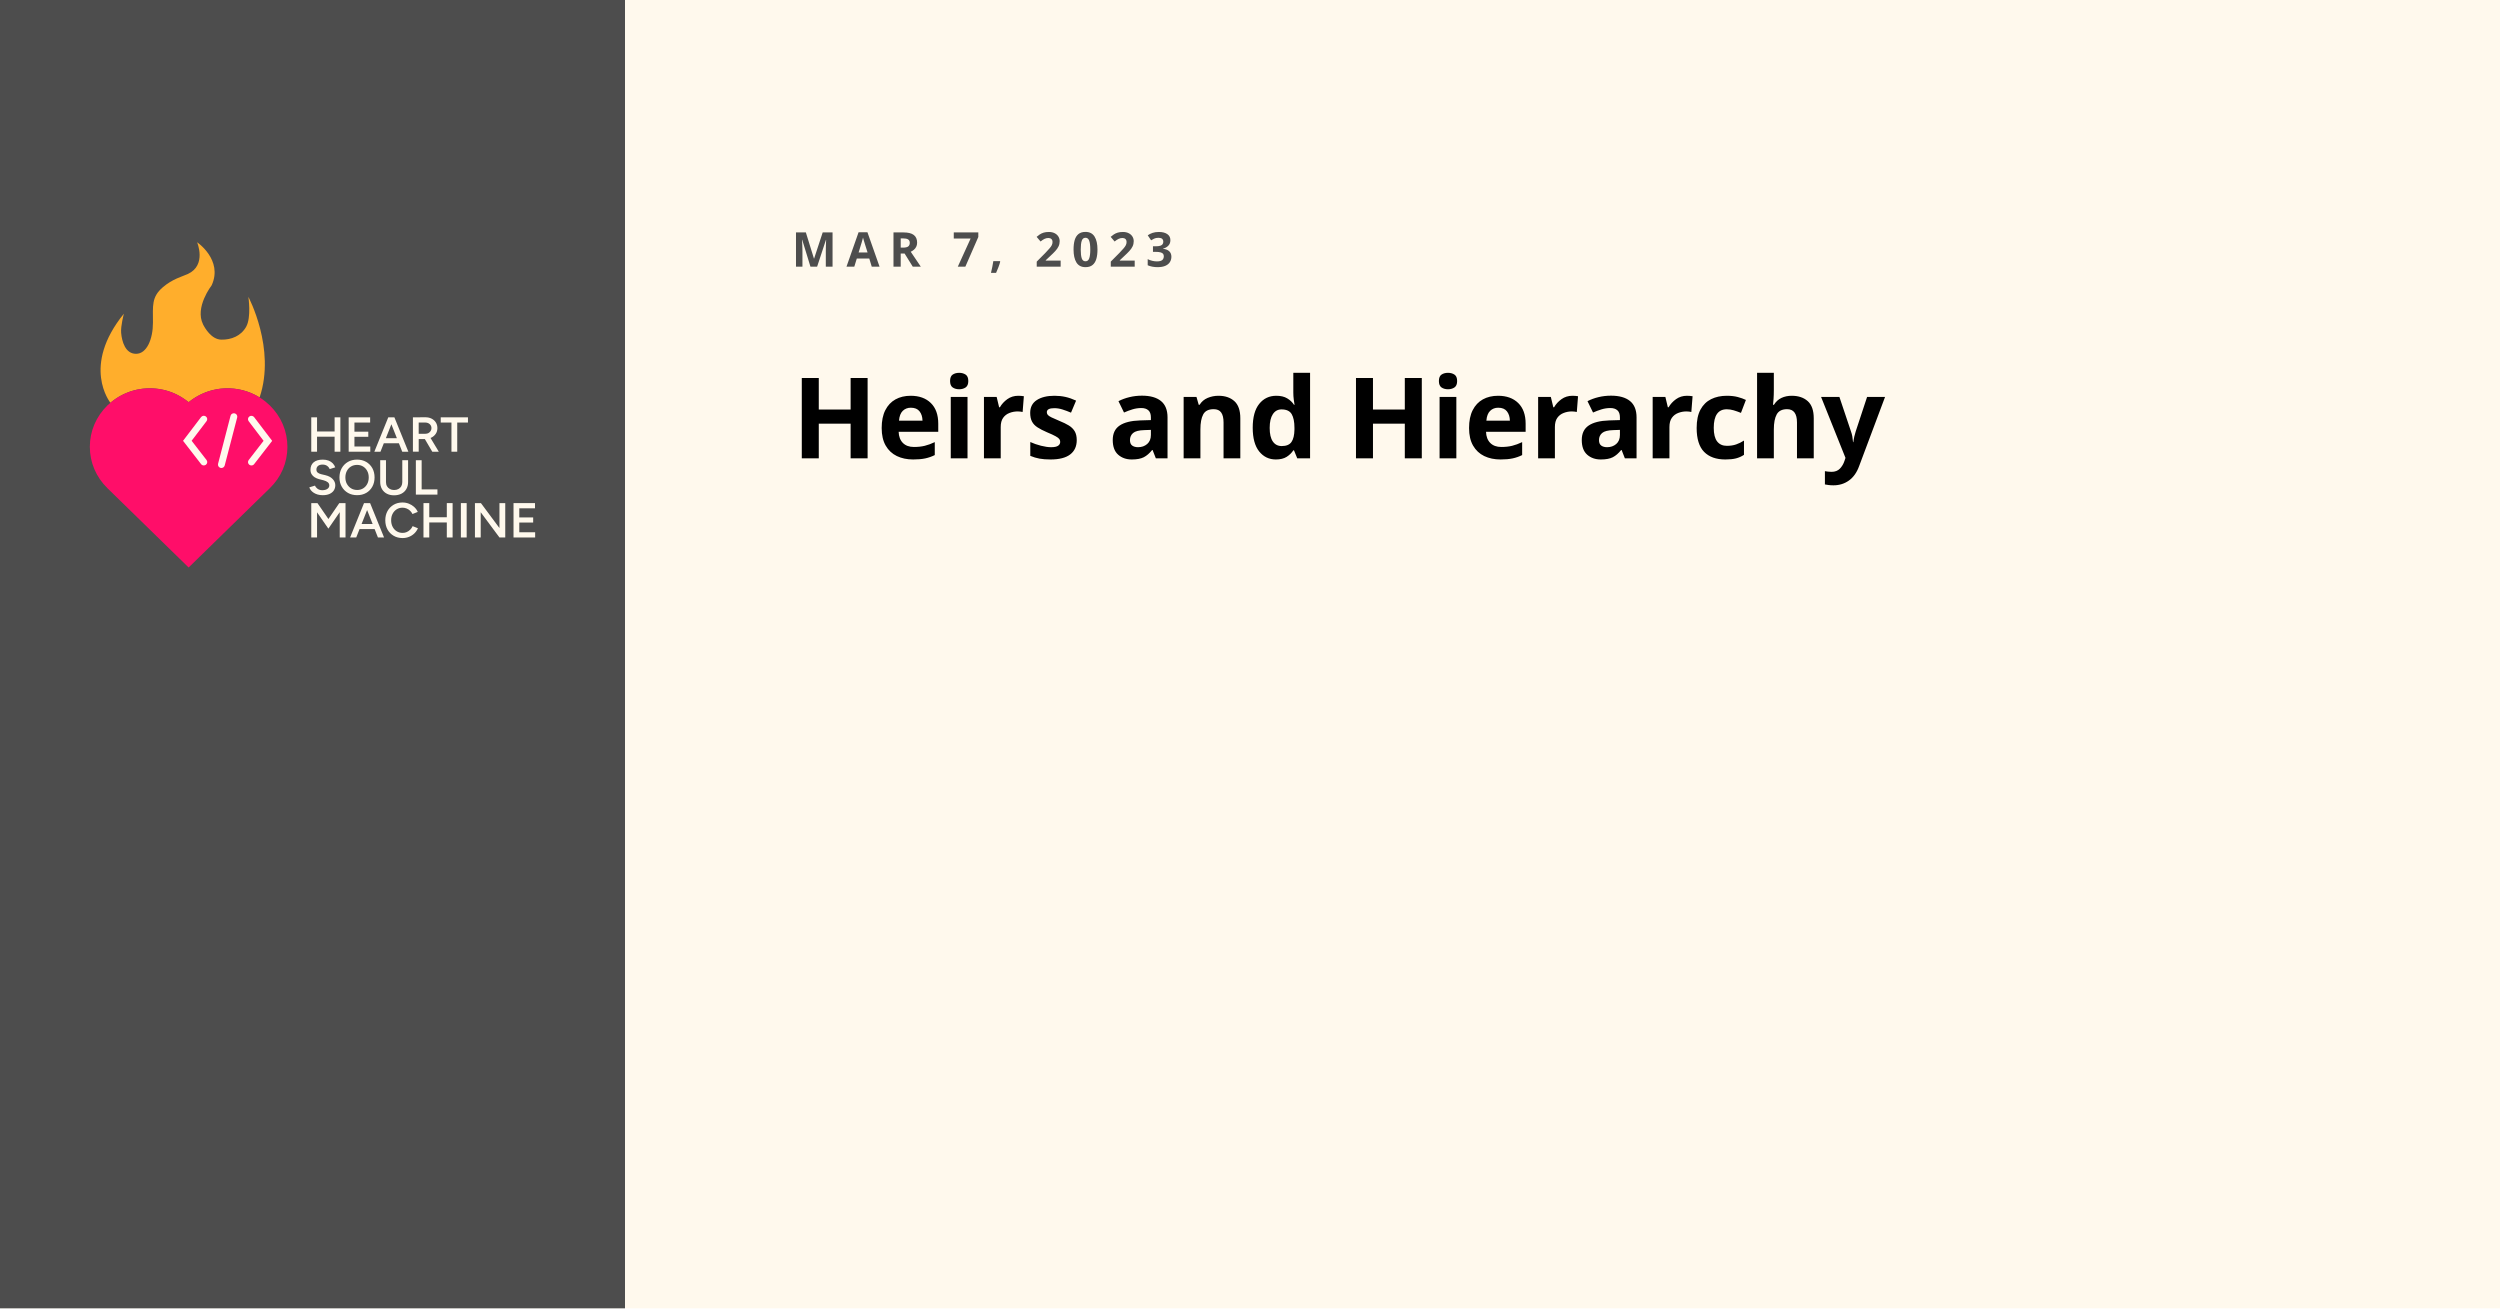
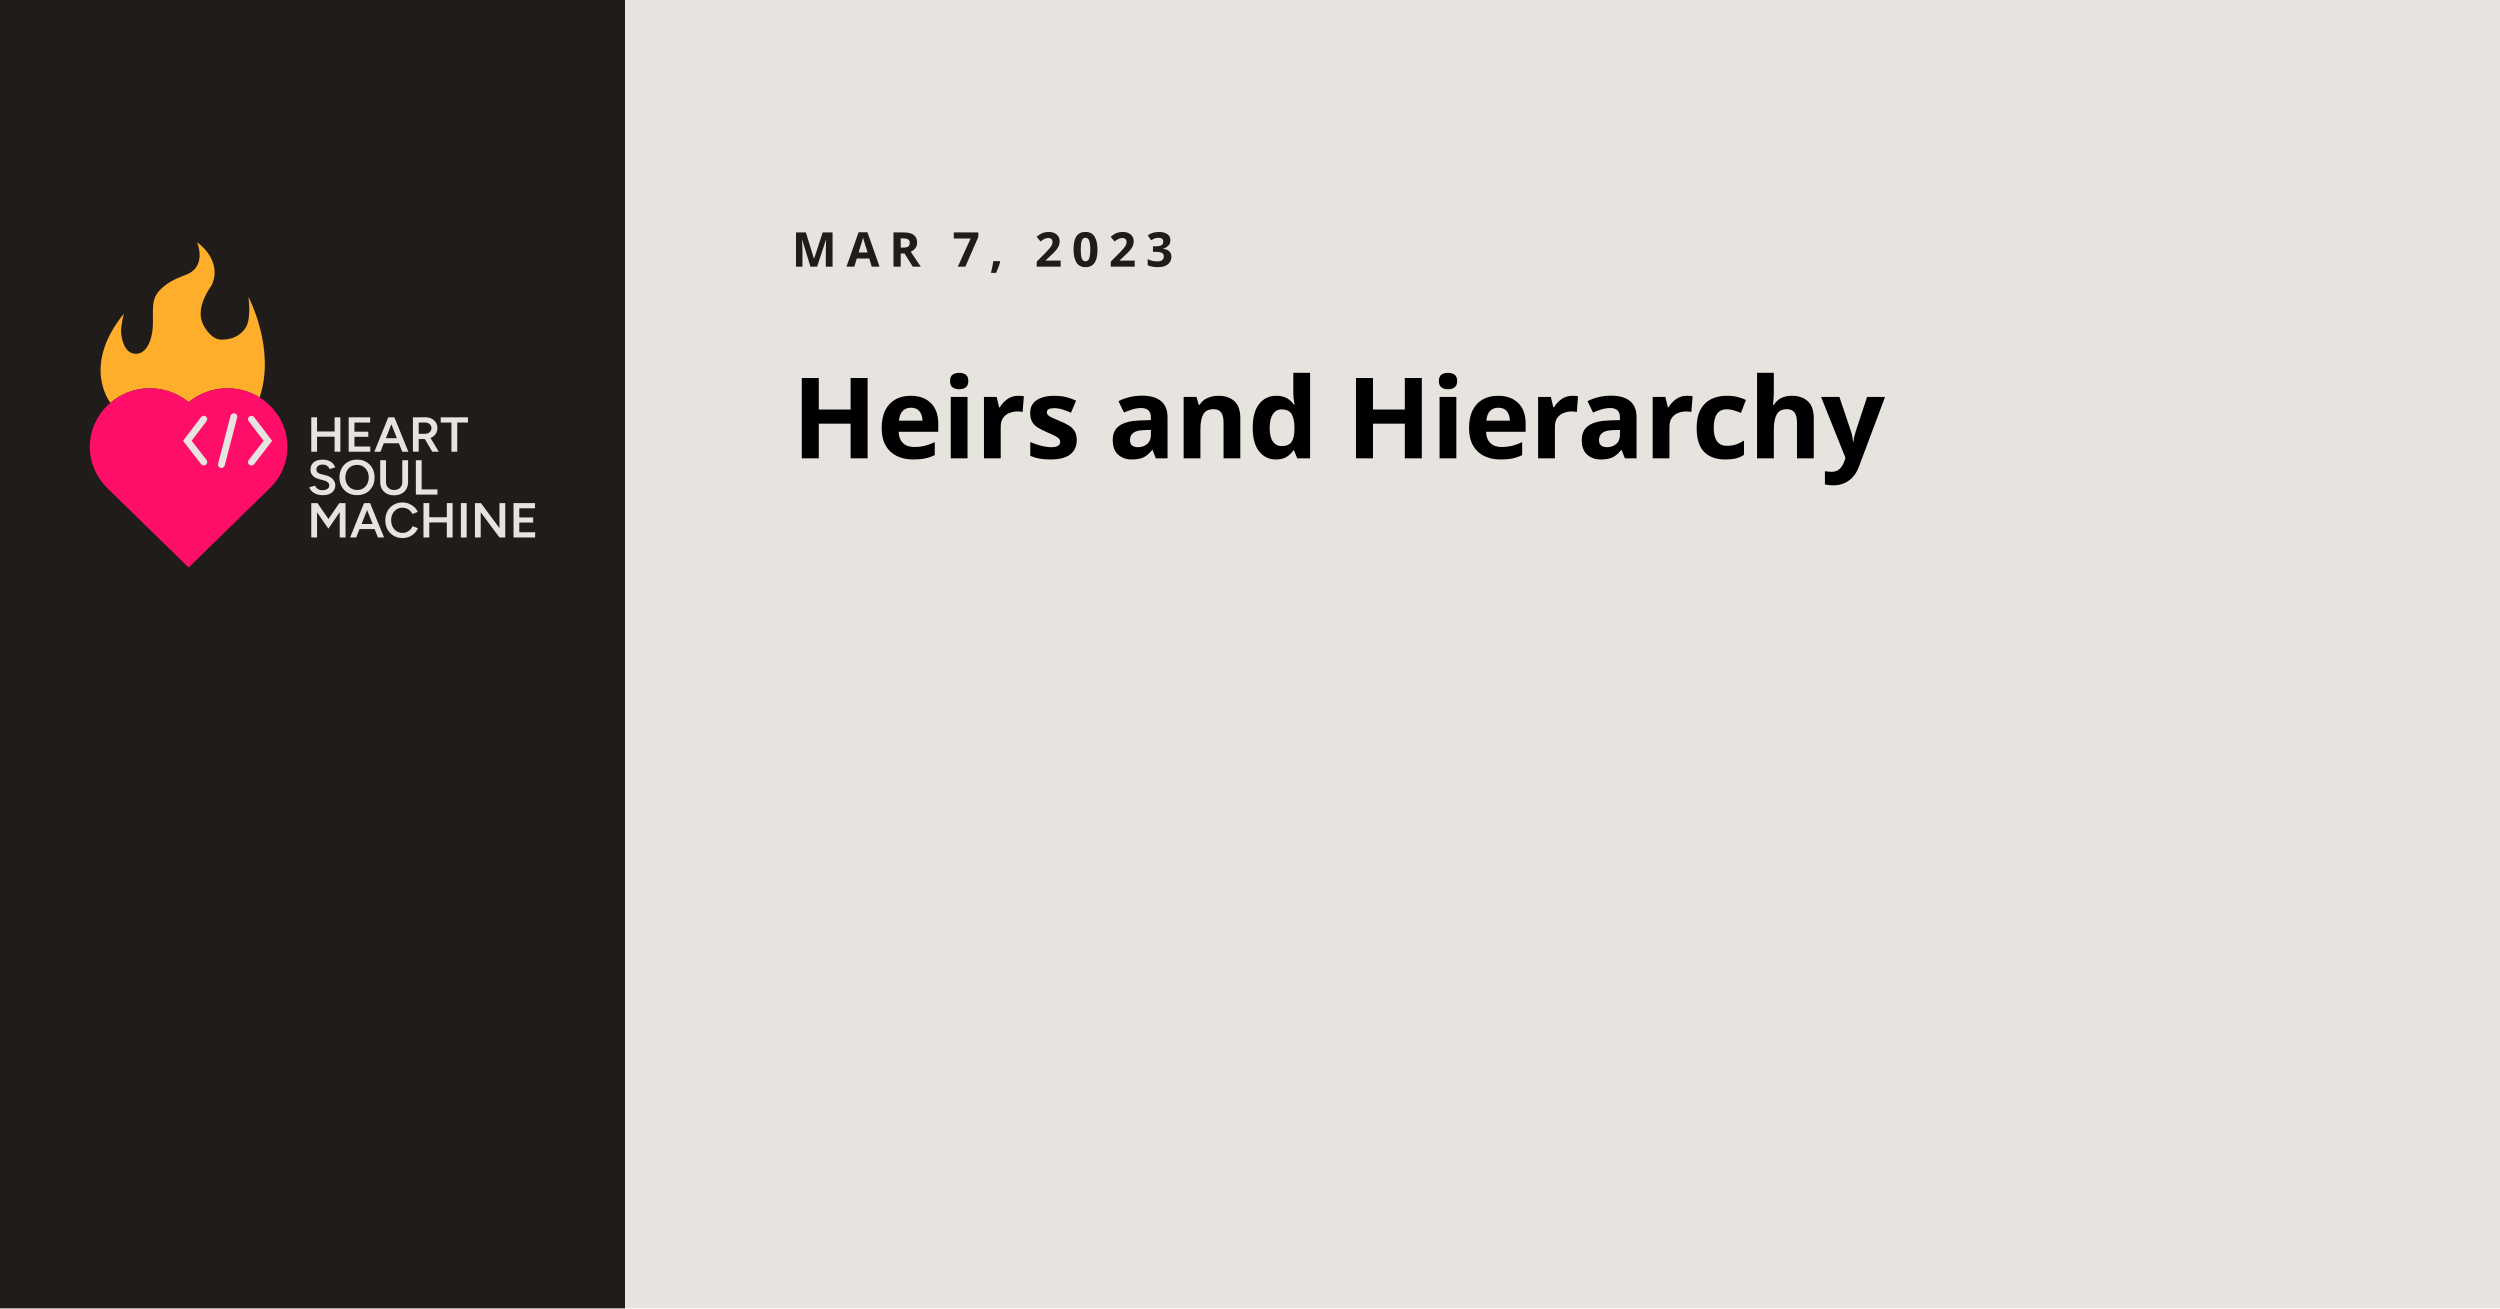
<svg xmlns="http://www.w3.org/2000/svg" id="Preview" data-name="Layer 1" viewBox="0 0 1200 628">
  <defs>
    <style>

      .date {
        font-family: Figtree;
        font-size: 23.02px;
        font-variation-settings: 'wght' 300;
        font-weight: 700;
        letter-spacing: .2em;
        text-transform: uppercase;
      }

      .date, .grey {
-         fill: #4d4d4d;
+         fill: #1f1c1a;
      }

      .description {
        font-family: Figtree-Bold, Figtree;
        font-variation-settings: 'wght' 700;
        font-weight: 700;
        letter-spacing: -.01em;
        font-size: 54px;
      }

      .grey, .cls-7, .paper, .cls-9 {
        stroke-width: 0px;
      }

      .cls-7 {
        fill: #ffae2c;
      }

      .paper {
-         fill: #fff9ed;
+         fill: #e7e4e0;
      }

      .cls-9 {
        fill: #ff0e69;
      }
    </style>
  </defs>
  <rect class="paper" width="1200" height="628" />
  <rect class="grey" width="300" height="628" />
  <text class="date" transform="translate(380 128)">
    <tspan x="0" y="0">MAR 7, 2023</tspan>
  </text>
  <text class="description" transform="translate(380 220)">
    <tspan x="0" y="0">Heirs and Hierarchy</tspan>
  </text>
  <g>
    <g>
      <path class="cls-7" d="M53,193.33h0c.62-.54,1.27-1.04,1.93-1.51.03-.02.05-.04.08-.06.65-.46,1.31-.89,1.99-1.29.04-.02.07-.04.11-.07.68-.4,1.37-.77,2.07-1.11.03-.01.06-.03.09-.04.72-.34,1.44-.66,2.18-.94,0,0,0,0,0,0,7.56-2.88,16.12-2.53,23.47,1.11,0,0,.01,0,.02.01.73.36,1.44.75,2.14,1.18.01,0,.02.01.03.02.7.43,1.39.89,2.06,1.38h0s1.38,1.02,1.38,1.02c1.04-.86,2.14-1.61,3.26-2.3.05-.03.11-.07.16-.1,3.08-1.87,6.42-3.13,9.86-3.76.06-.01.13-.02.19-.04.66-.12,1.32-.21,1.98-.28.05,0,.1,0,.15-.01,2.77-.28,5.56-.18,8.3.32.04,0,.09.01.13.02.65.12,1.3.27,1.95.43.07.02.14.04.21.06,2.72.72,5.35,1.84,7.79,3.35h.1c7.88-23.41-5.41-48.23-5.41-48.23,0,0,1.47,9.77-1.03,14.29-2.49,4.52-7.2,6.34-11.98,6.25-4.78-.09-7.94-5.7-8.74-7.32-4.09-8.22,4.07-18.65,4.13-18.77,5.56-12.17-6.99-20.66-6.99-20.66,0,0,4.68,10.97-4.39,15.21-2.72,1.27-7.33,2.32-12.07,6.4-5.51,4.74-4.73,8.88-4.73,16.9,0,8.02-2.97,15.04-8.12,15.04-5.16,0-6.78-5.9-7.15-10.04-.29-3.26,1.31-9.21,1.31-9.21-20.49,25.26-6.58,42.51-6.48,42.75h.01Z" />
      <path class="cls-9" d="M129.49,194.58c-10.63-10.36-27.56-10.96-38.95-1.53-11.39-9.43-28.31-8.83-38.95,1.53-5.46,5.33-8.47,12.39-8.47,19.89s3.01,14.57,8.47,19.89c3.04,2.99,37.83,36.94,38.18,37.28l.78.76.77-.76c2.41-2.38,22.96-22.44,32.84-32.08,3.16-3.09,5.25-5.12,5.32-5.19,5.45-5.26,8.46-12.28,8.48-19.78.02-7.56-2.99-14.66-8.47-20.01Z" />
      <path class="paper" d="M99.14,220.81c.55.71.41,1.73-.31,2.27-.3.22-.65.33-1,.33-.5,0-.99-.22-1.31-.64l-8.66-11.18,8.65-11.37c.55-.72,1.58-.86,2.3-.33.73.54.88,1.55.33,2.27l-7.16,9.41,7.15,9.23Z" />
      <path class="paper" d="M113.85,200.38l-5.99,23.04c-.19.73-.86,1.22-1.59,1.22-.13,0-.27-.02-.41-.05-.88-.22-1.41-1.11-1.19-1.97l5.99-23.04c.22-.87,1.12-1.39,2-1.17.88.22,1.41,1.11,1.19,1.97Z" />
      <path class="paper" d="M121.99,222.78c-.32.42-.81.64-1.31.64-.35,0-.7-.11-1-.33-.72-.54-.86-1.56-.31-2.27l7.15-9.23-7.16-9.41c-.55-.72-.4-1.73.33-2.27.73-.54,1.76-.39,2.3.33l8.65,11.37-8.66,11.18Z" />
    </g>
    <g>
      <polygon class="paper" points="152.18 209.61 160.61 209.61 160.61 216.82 163.38 216.82 163.38 200.32 160.61 200.32 160.61 207.11 152.18 207.11 152.18 200.32 149.41 200.32 149.41 216.82 152.18 216.82 152.18 209.61" />
      <polygon class="paper" points="170.13 216.82 177.74 216.82 177.74 214.32 170.13 214.32 170.13 209.66 176.78 209.66 176.78 207.21 170.13 207.21 170.13 202.82 177.67 202.82 177.67 200.32 170.13 200.32 169.56 200.32 167.36 200.32 167.36 216.82 169.56 216.82 170.13 216.82" />
      <path class="paper" d="M184.25,212.77h7.22l1.6,4.05h2.94l-6.7-16.5h-2.94l-6.68,16.5h2.94l1.6-4.05ZM187.86,203.65l2.65,6.69h-5.3l2.65-6.69Z" />
      <path class="paper" d="M200.98,210.74h2.94l3.57,6.08h3.13l-3.97-6.6c.13-.05.26-.1.38-.16.91-.45,1.62-1.06,2.14-1.85.52-.78.78-1.69.78-2.71s-.25-1.93-.74-2.71c-.49-.79-1.18-1.4-2.06-1.85-.88-.45-1.89-.66-3.04-.65l-3.4.02h-2.51v16.5h2.78v-6.08ZM206.24,203.57c.57.5.86,1.15.86,1.93,0,.52-.13.98-.4,1.39-.26.41-.61.73-1.03.97-.42.24-.91.35-1.45.35h-3.25v-5.4h3.04c.91,0,1.65.25,2.23.75Z" />
      <polygon class="paper" points="211.55 202.82 216.7 202.82 216.7 216.82 219.47 216.82 219.47 202.82 224.62 202.82 224.62 200.32 211.55 200.32 211.55 202.82" />
      <path class="paper" d="M150.59,236.53c.55.36,1.19.64,1.91.85.73.2,1.53.31,2.41.31,1.29,0,2.39-.2,3.29-.61.9-.41,1.58-.97,2.05-1.7s.69-1.56.69-2.5c0-1.07-.42-2.04-1.24-2.92-.83-.88-1.99-1.5-3.49-1.86l-2.06-.49c-.7-.17-1.26-.43-1.66-.77-.41-.34-.61-.81-.61-1.43,0-.75.26-1.34.78-1.77.52-.42,1.23-.64,2.14-.64s1.61.2,2.2.61c.59.41,1,.93,1.24,1.56l2.68-.85c-.26-.71-.65-1.34-1.17-1.9-.53-.56-1.19-1-2-1.32-.81-.32-1.74-.48-2.81-.48-1.9,0-3.36.43-4.38,1.28-1.02.86-1.53,2.05-1.53,3.6,0,.82.18,1.52.54,2.12.36.6.85,1.09,1.48,1.48.63.39,1.34.69,2.12.9l2.06.52c.86.22,1.55.53,2.06.93.51.4.77.92.77,1.54,0,.69-.3,1.25-.91,1.67-.61.42-1.43.64-2.47.64-.89-.02-1.64-.24-2.25-.68-.61-.44-1.01-.95-1.22-1.53l-2.73.83c.14.49.4.95.75,1.4s.81.85,1.36,1.21Z" />
      <path class="paper" d="M175.79,236.6c1.25-.72,2.23-1.73,2.94-3.02.71-1.29,1.06-2.77,1.06-4.43s-.36-3.14-1.06-4.42c-.71-1.28-1.7-2.29-2.97-3.02-1.27-.73-2.72-1.1-4.37-1.1s-3.12.37-4.38,1.1c-1.26.73-2.25,1.74-2.98,3.02-.73,1.28-1.09,2.76-1.09,4.44s.36,3.12,1.09,4.41c.73,1.29,1.73,2.29,3,3.02s2.74,1.08,4.4,1.08,3.09-.36,4.34-1.08ZM166.51,232.28c-.49-.9-.73-1.95-.73-3.12s.24-2.2.72-3.11c.48-.91,1.14-1.62,1.99-2.13.84-.51,1.81-.77,2.9-.77s2.07.26,2.91.78c.84.52,1.5,1.23,1.97,2.13.48.9.72,1.94.72,3.12s-.24,2.2-.71,3.1c-.47.9-1.12,1.61-1.95,2.13-.83.52-1.79.78-2.87.78s-2.08-.26-2.93-.78c-.85-.52-1.52-1.23-2.01-2.13Z" />
      <path class="paper" d="M182.5,220.91v10.47c0,1.27.28,2.39.83,3.35.55.96,1.32,1.7,2.32,2.23s2.16.79,3.48.79,2.56-.26,3.58-.79c1.01-.53,1.79-1.27,2.34-2.23.55-.96.83-2.07.83-3.35v-10.47h-2.78v10.47c0,.77-.16,1.44-.48,2.01-.32.57-.78,1.02-1.38,1.34-.6.32-1.29.48-2.07.48s-1.44-.16-2.03-.48c-.59-.32-1.05-.77-1.38-1.34-.33-.57-.49-1.24-.49-2.01v-10.47h-2.78Z" />
      <polygon class="paper" points="209.97 234.91 202.39 234.91 202.39 220.91 199.61 220.91 199.61 237.41 201.55 237.41 202.39 237.41 209.97 237.41 209.97 234.91" />
      <polygon class="paper" points="163.07 241.53 162.86 241.49 157.64 249.13 152.38 241.49 152.18 241.52 152.18 241.49 149.41 241.49 149.41 257.99 152.18 257.99 152.18 245.9 157.62 253.75 163.07 245.83 163.07 257.99 165.85 257.99 165.85 241.49 163.07 241.49 163.07 241.53" />
      <path class="paper" d="M177.53,241.49h-2.8l-6.68,16.5h2.94l1.6-4.05h7.22l1.6,4.05h2.94l-6.7-16.5h-.14ZM173.56,251.51l2.65-6.69,2.65,6.69h-5.3Z" />
      <path class="paper" d="M196.9,254.24c-.49.49-1.04.87-1.65,1.14-.61.28-1.27.41-1.97.41-1.07,0-2.02-.26-2.86-.78-.84-.52-1.49-1.23-1.96-2.15-.47-.91-.71-1.96-.71-3.14s.23-2.22.71-3.12c.47-.9,1.12-1.61,1.94-2.13.82-.52,1.76-.78,2.81-.78.69,0,1.34.13,1.96.38.62.25,1.18.61,1.66,1.07.49.46.87.99,1.16,1.59l2.54-1.01c-.4-.9-.97-1.68-1.71-2.36-.74-.68-1.59-1.21-2.55-1.59-.96-.38-1.98-.58-3.06-.58-1.61,0-3.04.37-4.28,1.1-1.24.73-2.22,1.74-2.93,3.02-.71,1.28-1.06,2.75-1.06,4.42s.36,3.14,1.06,4.42c.71,1.28,1.69,2.29,2.94,3.02,1.25.73,2.68,1.1,4.3,1.1,1.1,0,2.14-.2,3.11-.59s1.83-.95,2.56-1.66c.73-.71,1.3-1.54,1.7-2.46l-2.54-1.01c-.29.64-.67,1.21-1.16,1.7Z" />
      <polygon class="paper" points="214.47 248.28 206.05 248.28 206.05 241.49 203.27 241.49 203.27 257.99 206.05 257.99 206.05 250.78 214.47 250.78 214.47 257.99 217.25 257.99 217.25 241.49 214.47 241.49 214.47 248.28" />
      <rect class="paper" x="221.22" y="241.49" width="2.78" height="16.5" />
      <polygon class="paper" points="239.74 253.47 230.84 241.49 227.97 241.49 227.97 257.99 230.74 257.99 230.74 245.87 239.74 257.99 242.52 257.99 242.52 241.49 239.74 241.49 239.74 253.47" />
      <polygon class="paper" points="249.26 255.49 249.26 250.82 255.92 250.82 255.92 248.37 249.26 248.37 249.26 243.99 256.8 243.99 256.8 241.49 249.26 241.49 248.69 241.49 246.49 241.49 246.49 257.99 248.69 257.99 249.26 257.99 256.87 257.99 256.87 255.49 249.26 255.49" />
    </g>
  </g>
</svg>
